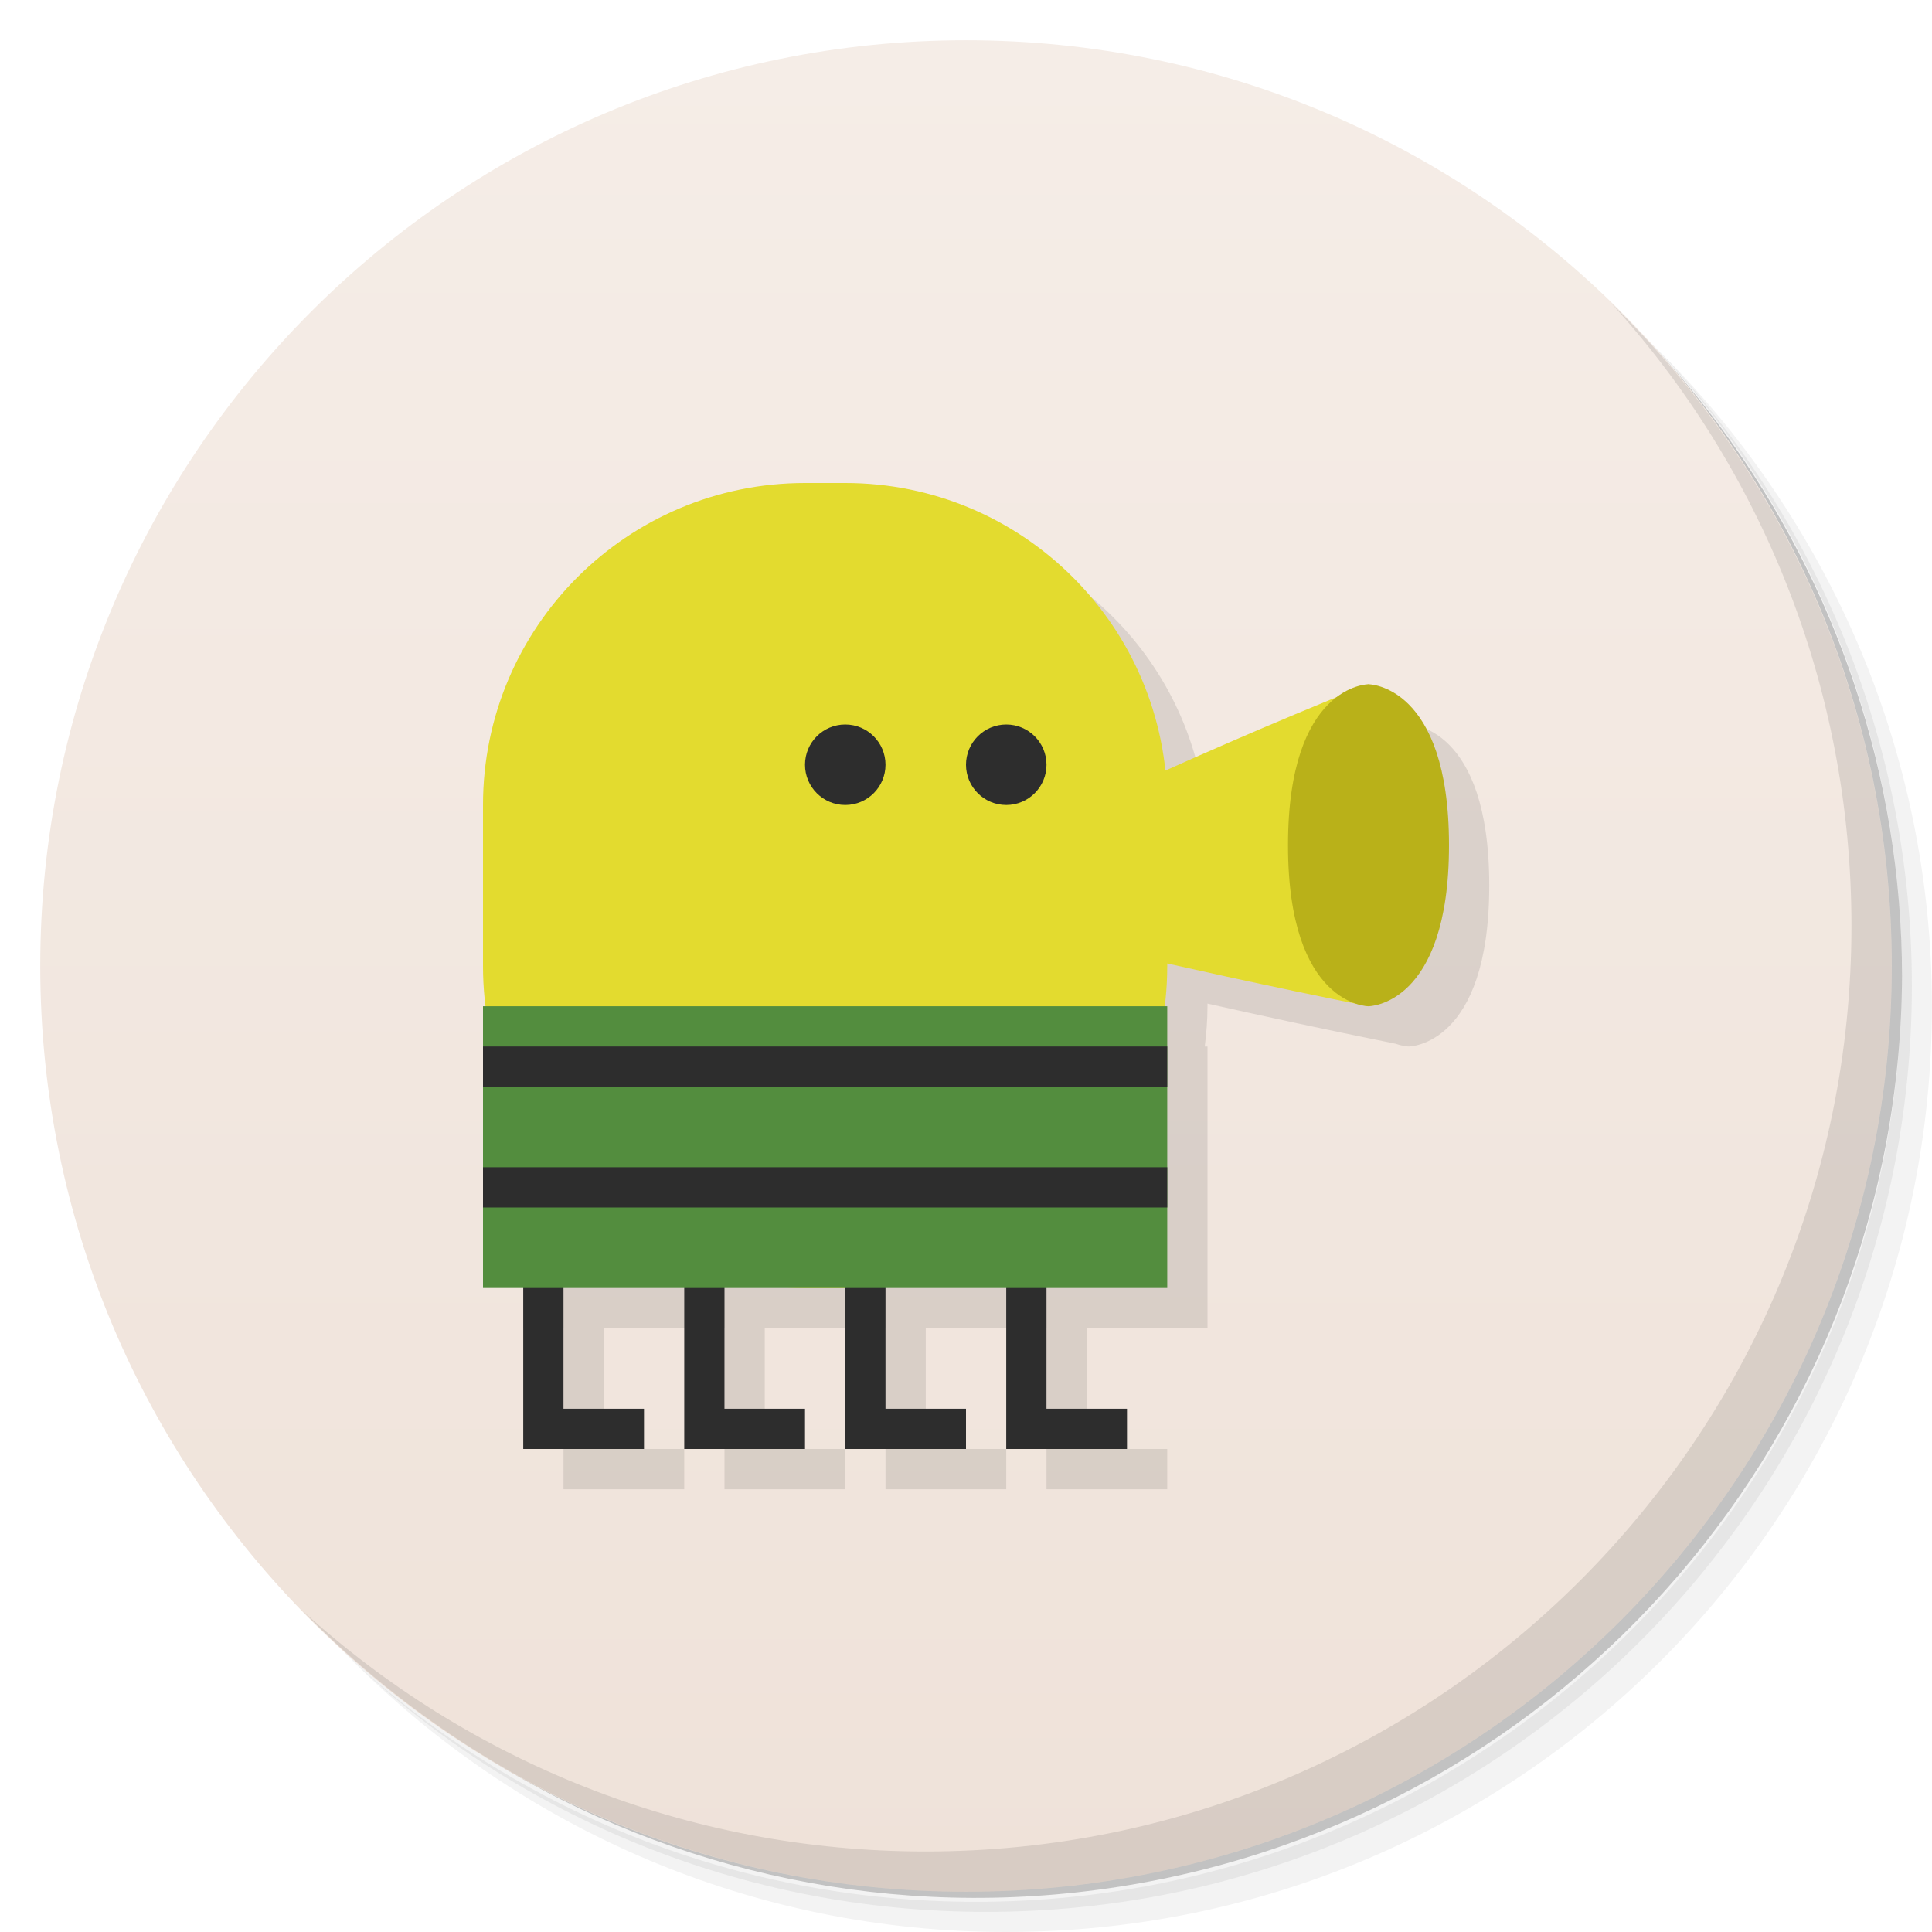
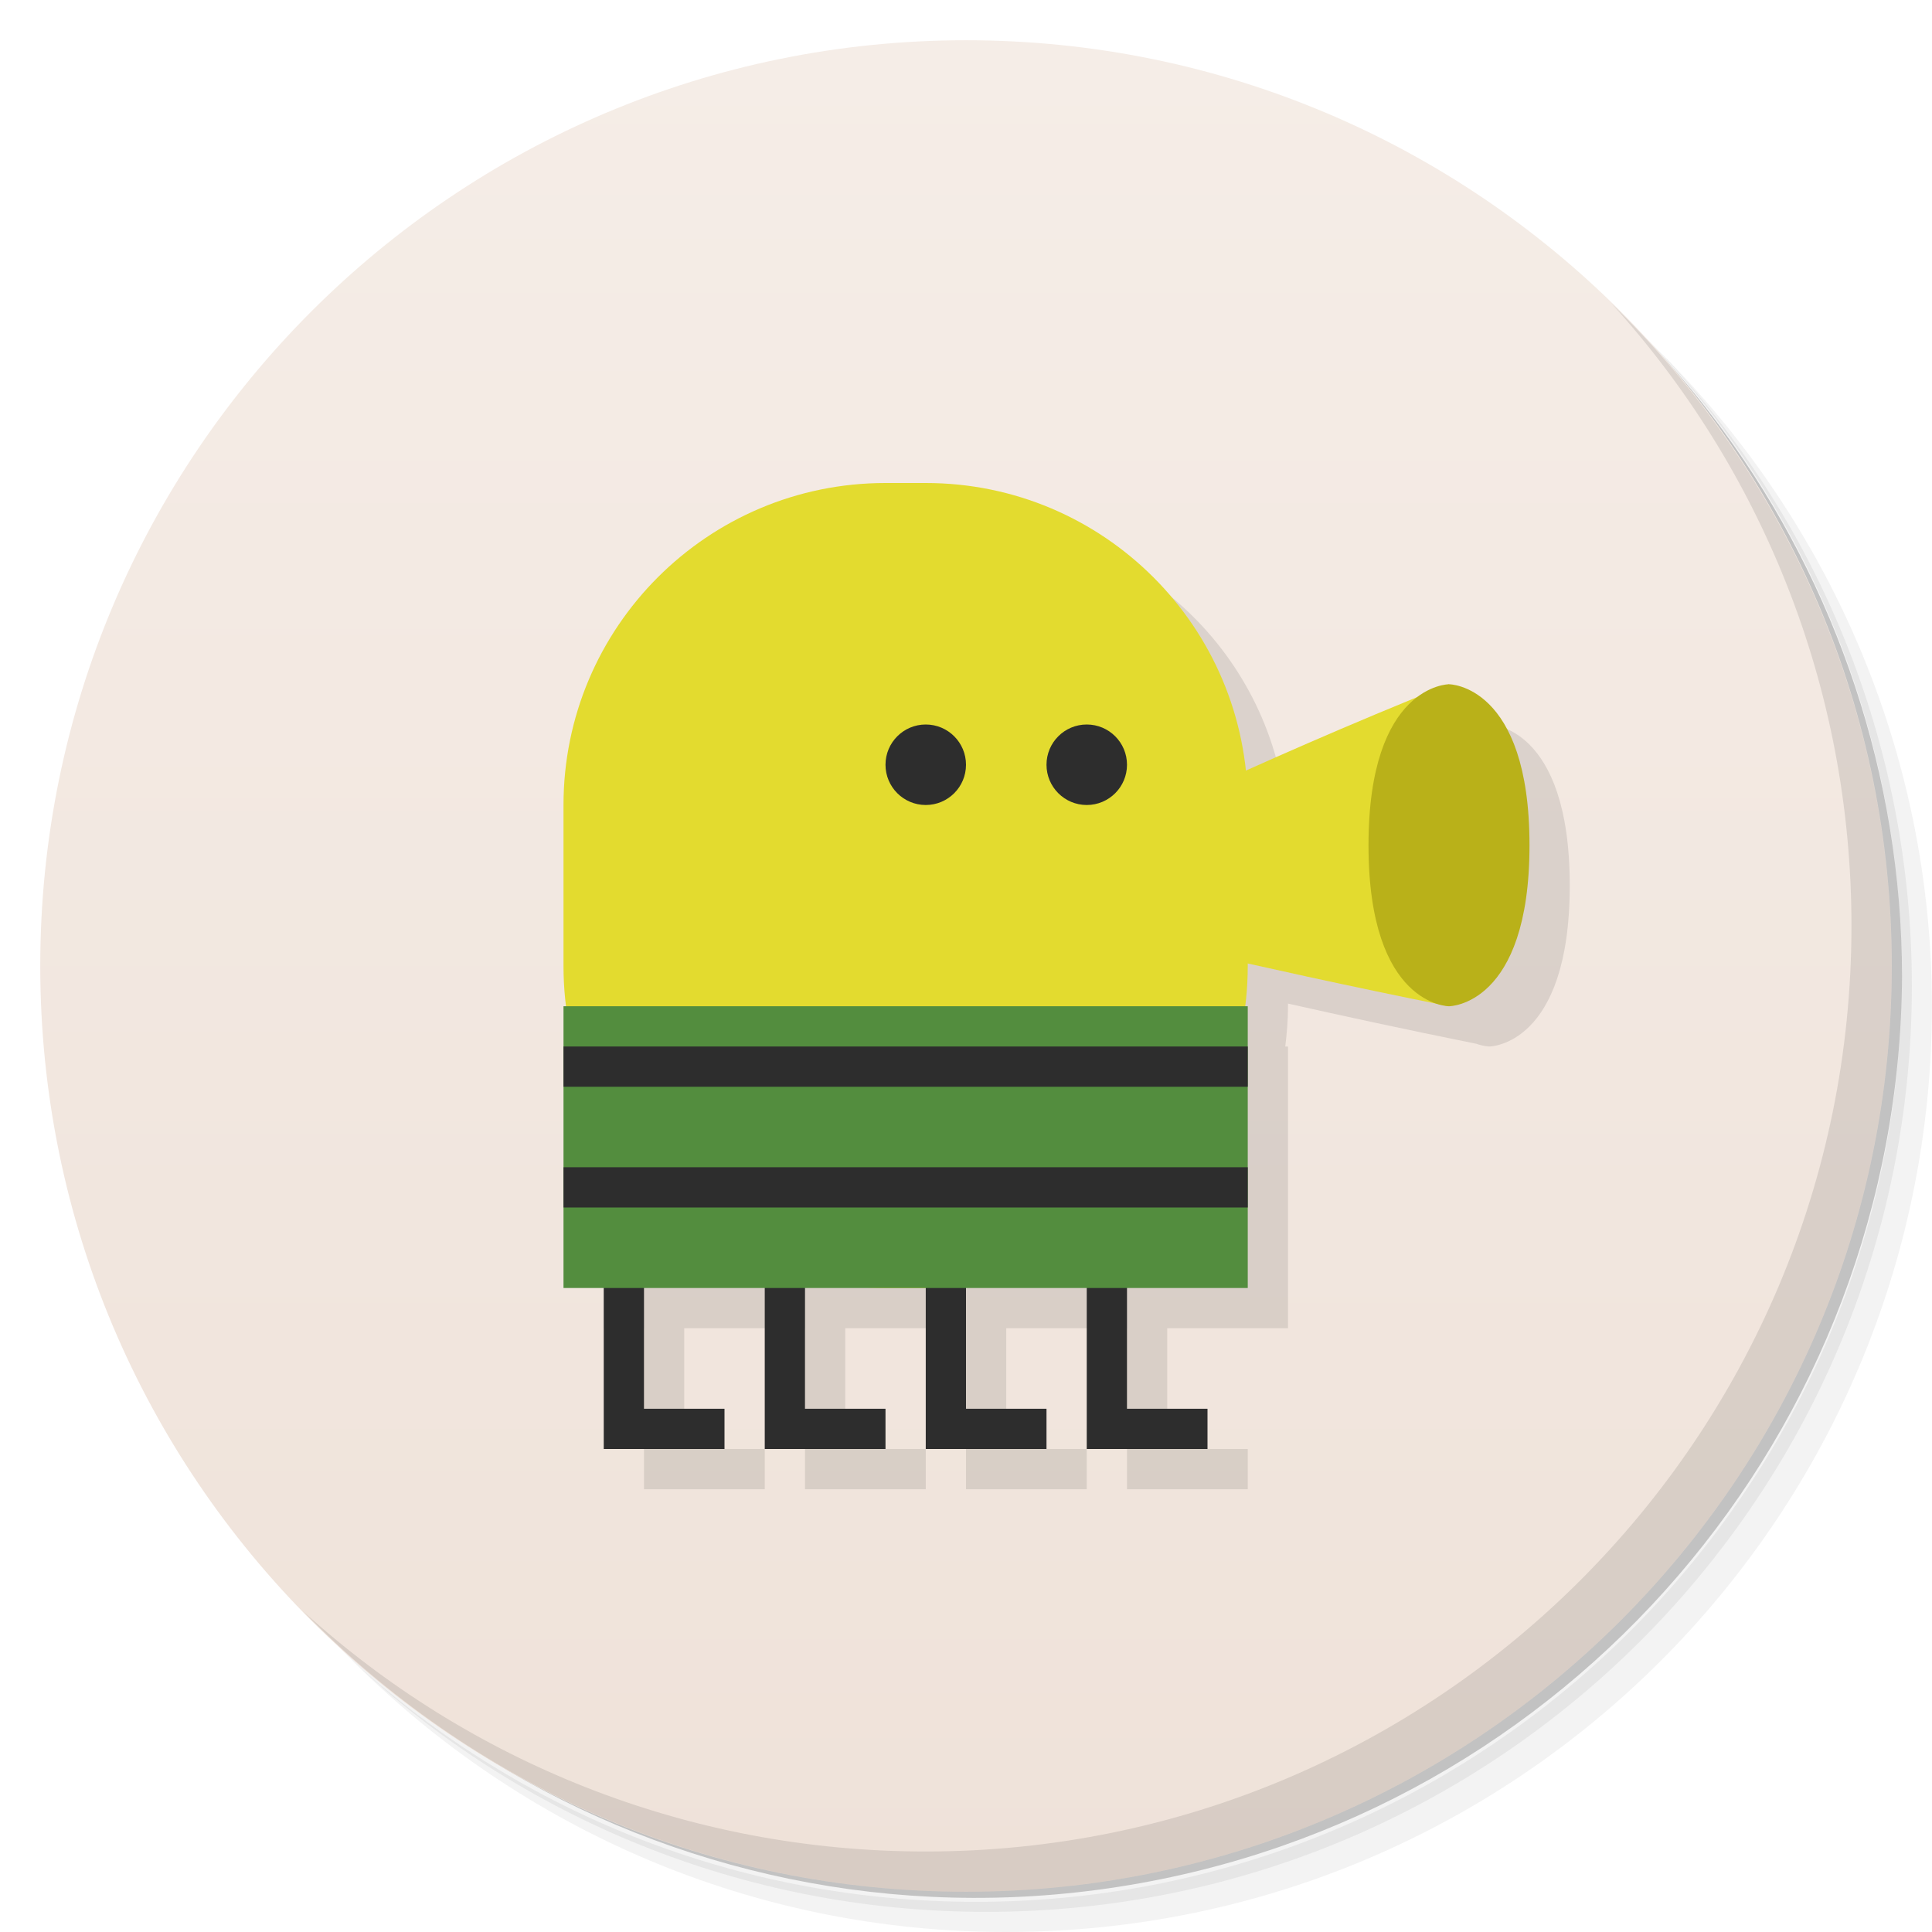
<svg xmlns="http://www.w3.org/2000/svg" version="1.1" viewBox="0 0 48 48">
  <defs>
    <linearGradient id="bg" x2="0" y1="1" y2="47" gradientUnits="userSpaceOnUse">
      <stop style="stop-color:#f5ede7" offset="0" />
      <stop style="stop-color:#efe2d9" offset="1" />
    </linearGradient>
  </defs>
  <path d="m36.31 5c5.859 4.062 9.688 10.831 9.688 18.5 0 12.426-10.07 22.5-22.5 22.5-7.669 0-14.438-3.828-18.5-9.688 1.037 1.822 2.306 3.499 3.781 4.969 4.085 3.712 9.514 5.969 15.469 5.969 12.703 0 23-10.298 23-23 0-5.954-2.256-11.384-5.969-15.469-1.469-1.475-3.147-2.744-4.969-3.781zm4.969 3.781c3.854 4.113 6.219 9.637 6.219 15.719 0 12.703-10.297 23-23 23-6.081 0-11.606-2.364-15.719-6.219 4.16 4.144 9.883 6.719 16.219 6.719 12.703 0 23-10.298 23-23 0-6.335-2.575-12.06-6.719-16.219z" style="opacity:.05" />
  <path d="m41.28 8.781c3.712 4.085 5.969 9.514 5.969 15.469 0 12.703-10.297 23-23 23-5.954 0-11.384-2.256-15.469-5.969 4.113 3.854 9.637 6.219 15.719 6.219 12.703 0 23-10.298 23-23 0-6.081-2.364-11.606-6.219-15.719z" style="opacity:.1" />
  <path d="m31.25 2.375c8.615 3.154 14.75 11.417 14.75 21.13 0 12.426-10.07 22.5-22.5 22.5-9.708 0-17.971-6.135-21.12-14.75a23 23 0 0 0 44.875-7 23 23 0 0 0-16-21.875z" style="opacity:.2" />
  <circle cx="24" cy="24" r="23" style="fill:url(#bg)" />
  <path d="m40.03 7.531c3.712 4.084 5.969 9.514 5.969 15.469 0 12.703-10.297 23-23 23-5.954 0-11.384-2.256-15.469-5.969 4.178 4.291 10.01 6.969 16.469 6.969 12.703 0 23-10.298 23-23 0-6.462-2.677-12.291-6.969-16.469z" style="opacity:.1" />
-   <path d="m21 13c-4.432 0-8 3.568-8 8v4c0 0.339 0.028 0.672 0.068 1h-0.068v7h1v4h3v-1h-2v-3h3v4h3v-1h-2v-3h3v4h3v-1h-2v-3h3v4h3v-1h-2v-3h3v-7h-0.068c0.041-0.328 0.068-0.661 0.068-1v-0.066c1.358 0.305 2.909 0.642 4.676 0.998 0.193 0.066 0.324 0.068 0.324 0.068s2 0 2-4-2-4-2-4-0.363 0.019-0.777 0.324c-1.603 0.655-3.022 1.27-4.268 1.83-0.42-4.031-3.809-7.154-7.955-7.154z" style="opacity:.1;paint-order:stroke fill markers;stroke-width:1.026" />
-   <rect x="12" y="12" width="17" height="20" ry="8" style="fill:#e3db2f;paint-order:stroke fill markers;stroke-width:1.026" />
-   <path d="m13 31v5h1 2v-1h-2v-4h-1zm4 0v5h1 2v-1h-2v-4h-1zm4 0v5h1 2v-1h-2v-4h-1zm4 0v5h1 2v-1h-2v-4h-1z" style="fill:#2d2d2d;paint-order:stroke fill markers" />
-   <rect x="12" y="25" width="17" height="7" style="fill:#538d3e;paint-order:stroke fill markers" />
-   <circle cx="21" cy="19" r="1" style="fill:#2d2d2d;paint-order:stroke fill markers" />
-   <circle cx="25" cy="19" r="1" style="fill:#2d2d2d;paint-order:stroke fill markers" />
-   <path d="m34 17c-5 2-9 4-9 4v2s4 1 9 2v-8z" style="fill:#e3db2f" />
-   <path d="m36 21c0-4-2-4-2-4s-2 0-2 4 2 4 2 4 2 0 2-4z" style="fill:#b9b119" />
-   <rect x="12" y="26" width="17" height="1" style="fill:#2d2d2d;paint-order:stroke fill markers" />
-   <rect x="12" y="29" width="17" height="1" style="fill:#2d2d2d;paint-order:stroke fill markers" />
+   <path d="m23 13c-4.432 0-8 3.568-8 8v4c0 0.339 0.028 0.672 0.068 1h-0.068v7h1v4h3v-1h-2v-3h3v4h3v-1h-2v-3h3v4h3v-1h-2v-3h3v4h3v-1h-2v-3h3v-7h-0.068c0.041-0.328 0.068-0.661 0.068-1v-0.066c1.358 0.305 2.909 0.642 4.676 0.998 0.193 0.066 0.324 0.068 0.324 0.068s2 0 2-4-2-4-2-4-0.363 0.019-0.777 0.324c-1.603 0.655-3.022 1.27-4.268 1.83-0.42-4.031-3.809-7.154-7.955-7.154z" style="opacity:.1;paint-order:stroke fill markers;stroke-width:1.026" />
+   <rect x="14" y="12" width="17" height="20" ry="8" style="fill:#e3db2f;paint-order:stroke fill markers;stroke-width:1.026" />
+   <path d="m15 31v5h3v-1h-2v-4zm4 0v5h3v-1h-2v-4zm4 0v5h3v-1h-2v-4zm4 0v5h3v-1h-2v-4z" style="fill:#2d2d2d;paint-order:stroke fill markers" />
+   <rect x="14" y="25" width="17" height="7" style="fill:#538d3e;paint-order:stroke fill markers" />
+   <circle cx="23" cy="19" r="1" style="fill:#2d2d2d;paint-order:stroke fill markers" />
+   <circle cx="27" cy="19" r="1" style="fill:#2d2d2d;paint-order:stroke fill markers" />
+   <path d="m36 17c-5 2-9 4-9 4v2s4 1 9 2z" style="fill:#e3db2f" />
+   <path d="m38 21c0-4-2-4-2-4s-2 0-2 4 2 4 2 4 2 0 2-4z" style="fill:#b9b119" />
+   <rect x="14" y="26" width="17" height="1" style="fill:#2d2d2d;paint-order:stroke fill markers" />
+   <rect x="14" y="29" width="17" height="1" style="fill:#2d2d2d;paint-order:stroke fill markers" />
</svg>
